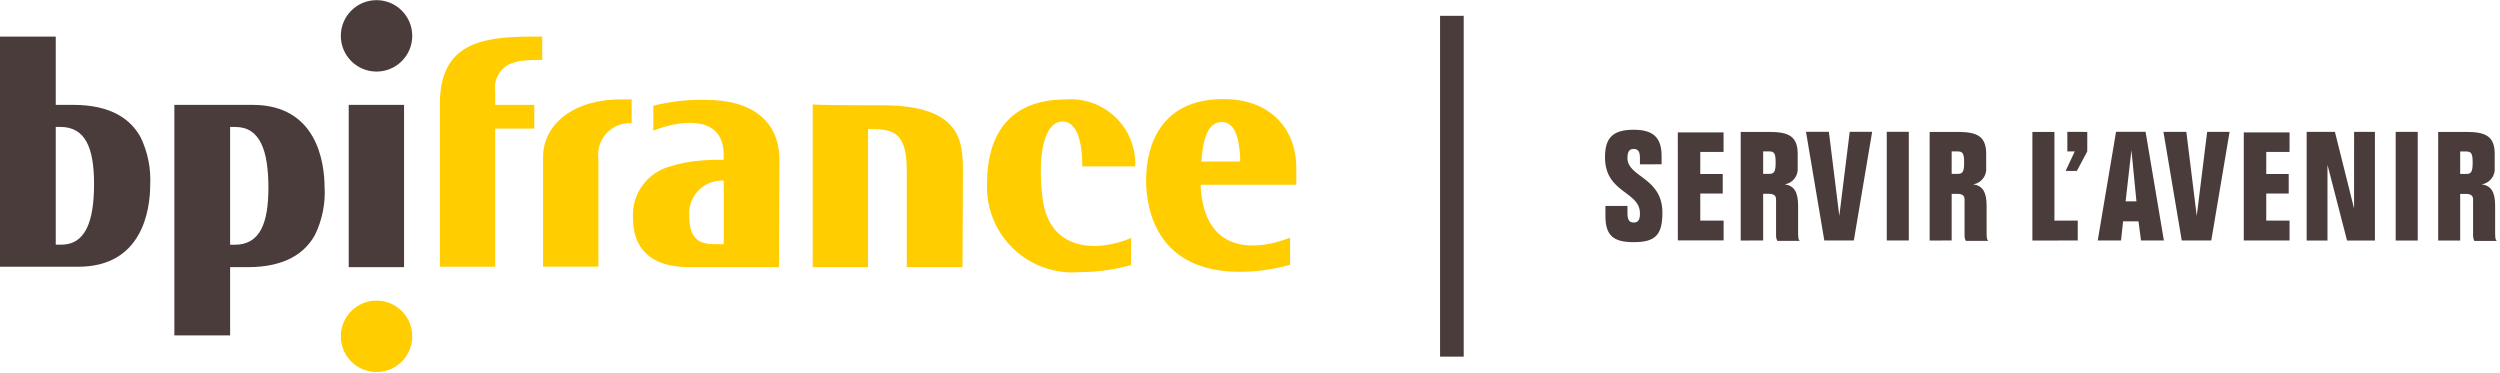
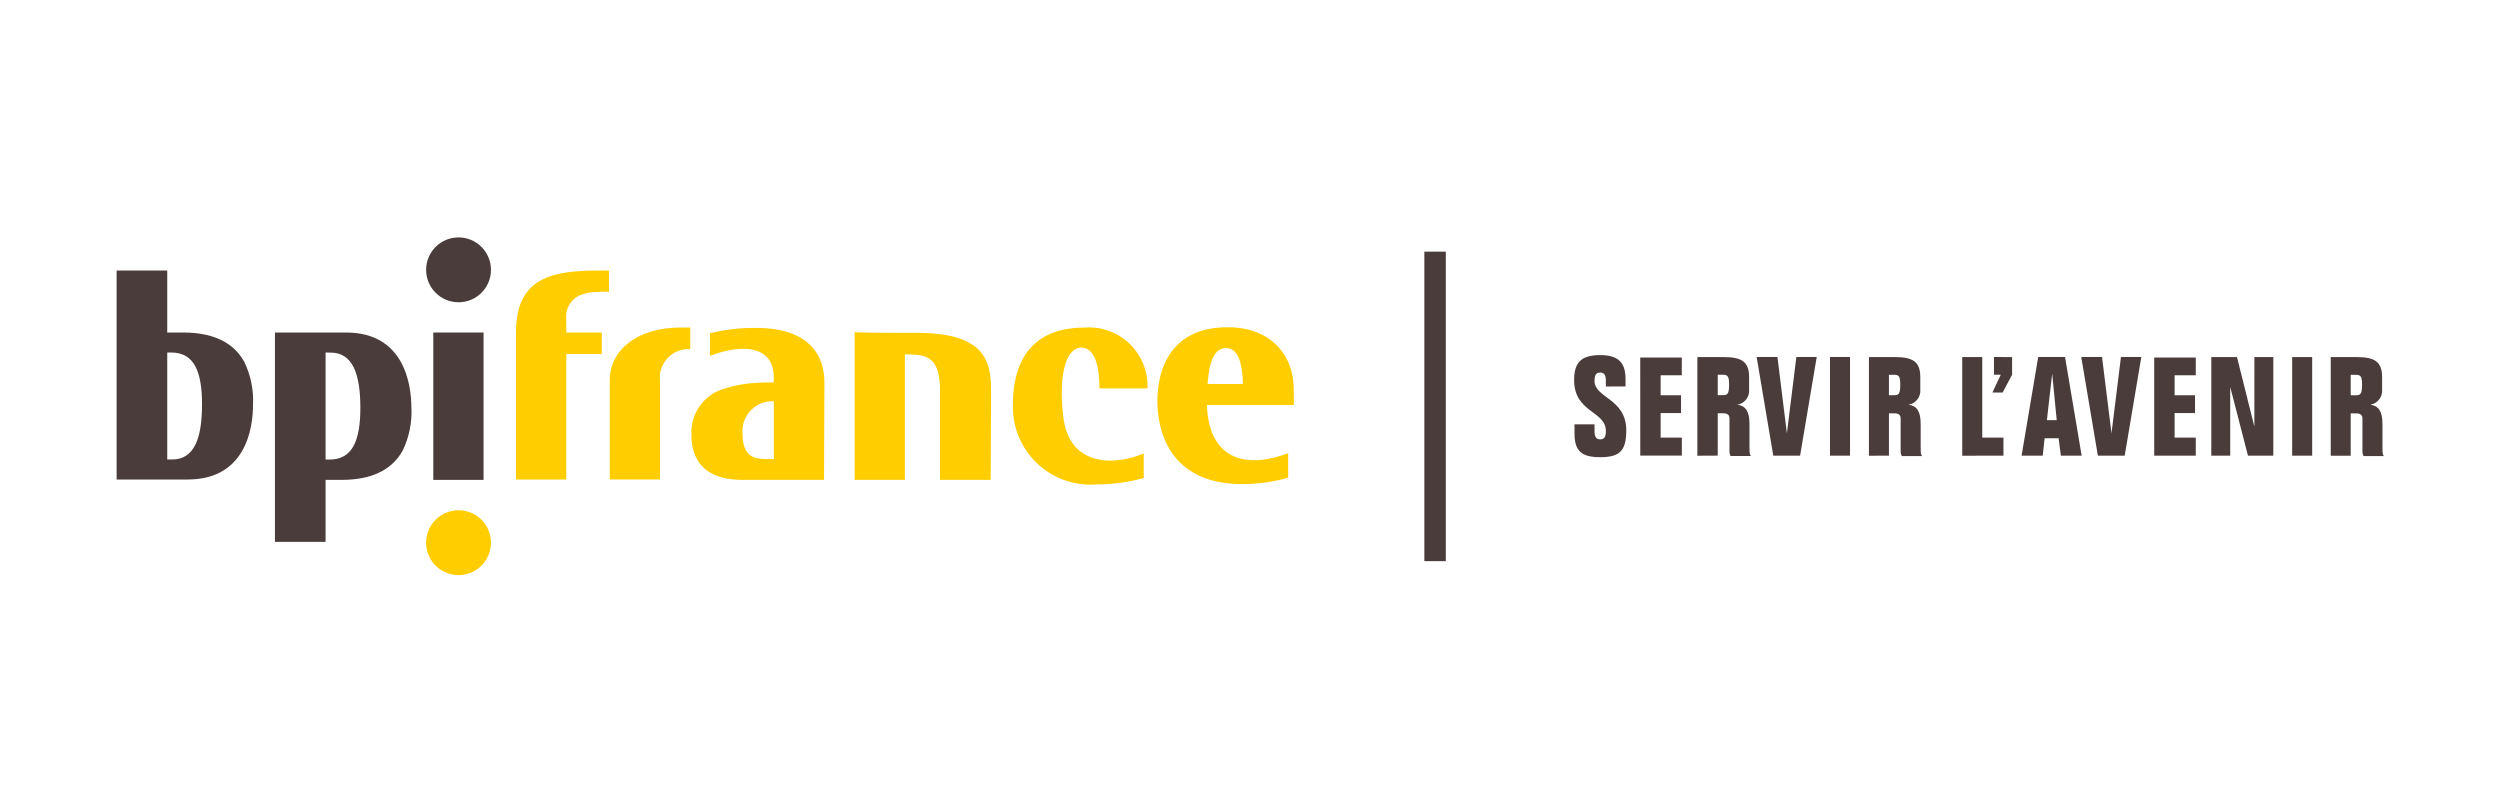
- <svg xmlns="http://www.w3.org/2000/svg" width="168" height="25" viewBox="0 0 168 25">
-   <defs>
-     <style>.a{fill:#4b3c3c}.b{fill:#ffcd00}.c{fill:none;stroke:#4b3c3c;stroke-miterlimit:10;stroke-width:1.589px}</style>
+ <svg xmlns="http://www.w3.org/2000/svg" width="185" height="59.464" viewBox="0 0 185 59.464" version="1.1" id="svg22">
+   <defs id="defs4">
+     <style id="style2">.a{fill:#4b3c3c}.b{fill:#ffcd00}.c{fill:none;stroke:#4b3c3c;stroke-miterlimit:10;stroke-width:1.589px}</style>
  </defs>
-   <path class="a" d="M165.324 10.179h.392c.364 0 .447.14.447.755 0 .643-.112.755-.447.755h-.392zm0 5.984v-3.132h.392c.308 0 .475.112.475.364v2.489a.729.729 0 0 0 .084.308h1.51c-.112-.112-.112-.224-.112-.783v-1.594c0-.923-.28-1.342-.895-1.426a1.041 1.041 0 0 0 .867-1.119v-.923c0-1.174-.587-1.482-1.9-1.482h-1.9v7.3zm-2.852-7.3h-1.482v7.3h1.482zm-4.279 5.145l-1.286-5.145h-1.9v7.3h1.4v-5.089l1.314 5.089h1.874v-7.3h-1.4zm-7.411 2.153h3.076v-1.336h-1.566v-1.818h1.51v-1.314h-1.51v-1.482h1.566V8.897h-3.076zm-2.461-7.3l-.7 5.649-.7-5.649h-1.538l1.23 7.3h1.985l1.23-7.3zm-5.089 1.23l.336 3.44h-.727zm-.7 6.068l.14-1.286h1.035l.168 1.286h1.538l-1.23-7.3h-1.985l-1.23 7.3zm-3.607-7.3v1.314h.5l-.615 1.314h.755l.7-1.314V8.865zm.7 7.3v-1.334h-1.567v-5.96h-1.482v7.3zm-8.473-5.984h.391c.364 0 .447.14.447.755 0 .643-.112.755-.447.755h-.391zm0 5.984v-3.132h.391c.308 0 .475.112.475.364v2.489a.73.73 0 0 0 .084.308h1.51c-.112-.112-.112-.224-.112-.783v-1.59c0-.923-.28-1.342-.895-1.426a1.041 1.041 0 0 0 .867-1.119v-.923c0-1.174-.587-1.482-1.9-1.482h-1.9v7.3zm-2.88-7.3h-1.482v7.3h1.482zm-3.971 0l-.7 5.649-.7-5.649h-1.538l1.23 7.3h1.985l1.23-7.3zm-5.817 1.314h.392c.364 0 .447.14.447.755 0 .643-.112.755-.447.755h-.392zm0 5.984v-3.132h.392c.308 0 .475.112.475.364v2.489a.73.73 0 0 0 .084.308h1.51c-.112-.112-.112-.224-.112-.783v-1.588c0-.923-.28-1.342-.895-1.426a1.041 1.041 0 0 0 .867-1.119v-.923c0-1.174-.587-1.482-1.9-1.482h-1.93v7.3zm-5.733 0h3.076v-1.332h-1.569v-1.818h1.51v-1.314h-1.51v-1.482h1.566V8.897h-3.076zm-1.091-5.117v-.559c0-1.286-.615-1.762-1.874-1.762-1.426 0-1.93.559-1.93 1.846 0 2.433 2.349 2.265 2.349 3.775 0 .419-.112.615-.42.615s-.419-.2-.419-.615v-.5h-1.482v.671c0 1.342.559 1.762 1.9 1.762 1.454 0 1.93-.475 1.93-1.986 0-2.377-2.349-2.377-2.349-3.663 0-.419.112-.615.419-.615s.42.2.42.615v.419z" />
-   <path class="b" d="M71.393 8.165c-1.147 0-1.706 2.041-1.342 5.089.419 3.691 3.719 3.691 5.956 2.741v1.818a13.245 13.245 0 0 1-3.468.475 5.745 5.745 0 0 1-6.208-6.012c0-2.349.839-5.593 5.285-5.593a4.332 4.332 0 0 1 4.67 4.5h-3.555c0-1.622-.336-3.02-1.342-3.02m15.725 4.253h-6.432v.056c.224 4.558 3.607 4.446 6.012 3.5v1.818a12.256 12.256 0 0 1-3.384.475c-5.481 0-6.292-4.055-6.292-6.152 0-2.4 1.035-5.481 5.229-5.453 3.076 0 4.866 1.958 4.866 4.642zm-3.775-1.594v-.224c-.056-1.119-.28-2.4-1.23-2.4-.923 0-1.258 1.091-1.37 2.573v.084h2.6zm-30.99 7.131h-6.015c-2.209 0-3.8-.895-3.8-3.356a3.373 3.373 0 0 1 2.489-3.412 8.823 8.823 0 0 1 2.013-.391c.643-.056 1.175-.056 1.538-.056h.056v-.336c0-2.573-2.573-2.293-4-1.874a7.144 7.144 0 0 0-.727.252V7.102a13.359 13.359 0 0 1 3.524-.391c3.216 0 4.95 1.51 4.95 4.027zm-3.715-1.542v-4.278h-.056a2.208 2.208 0 0 0-2.265 2.349c0 1.734.839 1.9 1.65 1.93z" />
-   <path class="a" d="M27.153 7.047v10.906h-3.719V7.047z" />
-   <path class="b" d="M42.449 8.278a2.122 2.122 0 0 0-2.237 2.4v7.243h-3.719v-7.355c0-2.209 2.041-3.887 5.2-3.887h.755zm-6.012-5.817v1.566c-.364 0-.727 0-1.091.028a3.107 3.107 0 0 0-1.035.224 1.748 1.748 0 0 0-1.035 1.846v.923h2.629v1.594h-2.629v9.284h-3.718V6.991c0-4.055 2.768-4.53 6.152-4.53zm28.244 15.492h-3.747v-6.544c0-2.573-.979-2.713-2.349-2.741h-.252v9.284h-3.719V7.019c.308.028 1.314.056 4.67.056 5.4 0 5.425 2.517 5.425 4.53z" />
-   <path class="a" d="M25.303 4.81a2.4 2.4 0 1 1 2.4-2.4 2.4 2.4 0 0 1-2.4 2.4" />
-   <path class="b" d="M25.303 25a2.4 2.4 0 1 1 2.4-2.4 2.4 2.4 0 0 1-2.4 2.4" />
-   <path class="a" d="M0 17.953V2.461h3.747v4.586h1.175c2.6 0 3.887 1.007 4.53 2.181a6.564 6.564 0 0 1 .643 3.16c0 1.734-.531 5.537-4.838 5.537H0zm6.32-5.593c0-2.377-.559-3.831-2.265-3.831h-.308v7.914h.364c1.65 0 2.209-1.594 2.209-4.083m15.497.252a6.564 6.564 0 0 1-.643 3.16c-.643 1.175-1.93 2.181-4.53 2.181h-1.18v4.586h-3.747V7.047h5.257c4.306 0 4.838 3.831 4.838 5.565m-6.348-4.083v7.918h.308c1.706 0 2.265-1.454 2.265-3.831 0-2.489-.559-4.083-2.209-4.083z" />
-   <path class="c" d="M97.567 1.063v22.903" />
+   <g id="g288" transform="translate(8.629322,17.55871)">
+     <path class="a" d="m 165.324,10.179 h 0.392 c 0.364,0 0.447,0.14 0.447,0.755 0,0.643 -0.112,0.755 -0.447,0.755 h -0.392 z m 0,5.984 v -3.132 h 0.392 c 0.308,0 0.475,0.112 0.475,0.364 v 2.489 a 0.729,0.729 0 0 0 0.084,0.308 h 1.51 c -0.112,-0.112 -0.112,-0.224 -0.112,-0.783 v -1.594 c 0,-0.923 -0.28,-1.342 -0.895,-1.426 a 1.041,1.041 0 0 0 0.867,-1.119 v -0.923 c 0,-1.174 -0.587,-1.482 -1.9,-1.482 h -1.9 v 7.3 z m -2.852,-7.3 h -1.482 v 7.3 h 1.482 z m -4.279,5.145 -1.286,-5.145 h -1.9 v 7.3 h 1.4 v -5.089 l 1.314,5.089 h 1.874 v -7.3 h -1.4 z m -7.411,2.153 h 3.076 v -1.336 h -1.566 v -1.818 h 1.51 v -1.314 h -1.51 v -1.482 h 1.566 V 8.897 h -3.076 z m -2.461,-7.3 -0.7,5.649 -0.7,-5.649 h -1.538 l 1.23,7.3 h 1.985 l 1.23,-7.3 z m -5.089,1.23 0.336,3.44 h -0.727 z m -0.7,6.068 0.14,-1.286 h 1.035 l 0.168,1.286 h 1.538 l -1.23,-7.3 h -1.985 l -1.23,7.3 z m -3.607,-7.3 v 1.314 h 0.5 l -0.615,1.314 h 0.755 l 0.7,-1.314 V 8.865 Z m 0.7,7.3 v -1.334 h -1.567 v -5.96 h -1.482 v 7.3 z m -8.473,-5.984 h 0.391 c 0.364,0 0.447,0.14 0.447,0.755 0,0.643 -0.112,0.755 -0.447,0.755 h -0.391 z m 0,5.984 v -3.132 h 0.391 c 0.308,0 0.475,0.112 0.475,0.364 v 2.489 a 0.73,0.73 0 0 0 0.084,0.308 h 1.51 C 133.5,16.076 133.5,15.964 133.5,15.405 v -1.59 c 0,-0.923 -0.28,-1.342 -0.895,-1.426 a 1.041,1.041 0 0 0 0.867,-1.119 v -0.923 c 0,-1.174 -0.587,-1.482 -1.9,-1.482 h -1.9 v 7.3 z m -2.88,-7.3 h -1.482 v 7.3 h 1.482 z m -3.971,0 -0.7,5.649 -0.7,-5.649 h -1.538 l 1.23,7.3 h 1.985 l 1.23,-7.3 z m -5.817,1.314 h 0.392 c 0.364,0 0.447,0.14 0.447,0.755 0,0.643 -0.112,0.755 -0.447,0.755 h -0.392 z m 0,5.984 v -3.132 h 0.392 c 0.308,0 0.475,0.112 0.475,0.364 v 2.489 a 0.73,0.73 0 0 0 0.084,0.308 h 1.51 c -0.112,-0.112 -0.112,-0.224 -0.112,-0.783 v -1.588 c 0,-0.923 -0.28,-1.342 -0.895,-1.426 a 1.041,1.041 0 0 0 0.867,-1.119 v -0.923 c 0,-1.174 -0.587,-1.482 -1.9,-1.482 h -1.93 v 7.3 z m -5.733,0 h 3.076 v -1.332 h -1.569 v -1.818 h 1.51 v -1.314 h -1.51 v -1.482 h 1.566 V 8.897 h -3.076 z M 111.66,11.04 v -0.559 c 0,-1.286 -0.615,-1.762 -1.874,-1.762 -1.426,0 -1.93,0.559 -1.93,1.846 0,2.433 2.349,2.265 2.349,3.775 0,0.419 -0.112,0.615 -0.42,0.615 -0.308,0 -0.419,-0.2 -0.419,-0.615 v -0.5 h -1.482 v 0.671 c 0,1.342 0.559,1.762 1.9,1.762 1.454,0 1.93,-0.475 1.93,-1.986 0,-2.377 -2.349,-2.377 -2.349,-3.663 0,-0.419 0.112,-0.615 0.419,-0.615 0.307,0 0.42,0.2 0.42,0.615 v 0.419 z" id="path6" />
+     <path class="b" d="m 71.393,8.165 c -1.147,0 -1.706,2.041 -1.342,5.089 0.419,3.691 3.719,3.691 5.956,2.741 v 1.818 a 13.245,13.245 0 0 1 -3.468,0.475 5.745,5.745 0 0 1 -6.208,-6.012 c 0,-2.349 0.839,-5.593 5.285,-5.593 a 4.332,4.332 0 0 1 4.67,4.5 h -3.555 c 0,-1.622 -0.336,-3.02 -1.342,-3.02 m 15.725,4.253 h -6.432 v 0.056 c 0.224,4.558 3.607,4.446 6.012,3.5 v 1.818 a 12.256,12.256 0 0 1 -3.384,0.475 c -5.481,0 -6.292,-4.055 -6.292,-6.152 0,-2.4 1.035,-5.481 5.229,-5.453 3.076,0 4.866,1.958 4.866,4.642 z m -3.775,-1.594 v -0.224 c -0.056,-1.119 -0.28,-2.4 -1.23,-2.4 -0.923,0 -1.258,1.091 -1.37,2.573 v 0.084 h 2.6 z m -30.99,7.131 h -6.015 c -2.209,0 -3.8,-0.895 -3.8,-3.356 a 3.373,3.373 0 0 1 2.489,-3.412 8.823,8.823 0 0 1 2.013,-0.391 c 0.643,-0.056 1.175,-0.056 1.538,-0.056 h 0.056 v -0.336 c 0,-2.573 -2.573,-2.293 -4,-1.874 A 7.144,7.144 0 0 0 43.903,8.78 V 7.102 a 13.359,13.359 0 0 1 3.524,-0.391 c 3.216,0 4.95,1.51 4.95,4.027 z m -3.715,-1.542 v -4.278 h -0.056 a 2.208,2.208 0 0 0 -2.265,2.349 c 0,1.734 0.839,1.9 1.65,1.93 z" id="path8" />
+     <path class="a" d="M 27.153,7.047 V 17.953 H 23.434 V 7.047 Z" id="path10" />
+     <path class="b" d="m 42.449,8.278 a 2.122,2.122 0 0 0 -2.237,2.4 v 7.243 h -3.719 v -7.355 c 0,-2.209 2.041,-3.887 5.2,-3.887 h 0.755 z M 36.437,2.461 v 1.566 c -0.364,0 -0.727,0 -1.091,0.028 a 3.107,3.107 0 0 0 -1.035,0.224 1.748,1.748 0 0 0 -1.035,1.846 v 0.923 h 2.629 v 1.594 h -2.629 v 9.284 H 29.558 V 6.991 c 0,-4.055 2.768,-4.53 6.152,-4.53 z m 28.244,15.492 h -3.747 v -6.544 c 0,-2.573 -0.979,-2.713 -2.349,-2.741 h -0.252 v 9.284 H 54.614 V 7.019 c 0.308,0.028 1.314,0.056 4.67,0.056 5.4,0 5.425,2.517 5.425,4.53 z" id="path12" />
+     <path class="a" d="m 25.303,4.81 a 2.4,2.4 0 1 1 2.4,-2.4 2.4,2.4 0 0 1 -2.4,2.4" id="path14" />
+     <path class="b" d="m 25.303,25 a 2.4,2.4 0 1 1 2.4,-2.4 2.4,2.4 0 0 1 -2.4,2.4" id="path16" />
+     <path class="a" d="M 0,17.953 V 2.461 h 3.747 v 4.586 h 1.175 c 2.6,0 3.887,1.007 4.53,2.181 a 6.564,6.564 0 0 1 0.643,3.16 c 0,1.734 -0.531,5.537 -4.838,5.537 H 0 Z M 6.32,12.36 C 6.32,9.983 5.761,8.529 4.055,8.529 H 3.747 v 7.914 h 0.364 c 1.65,0 2.209,-1.594 2.209,-4.083 m 15.497,0.252 a 6.564,6.564 0 0 1 -0.643,3.16 c -0.643,1.175 -1.93,2.181 -4.53,2.181 h -1.18 v 4.586 H 11.717 V 7.047 h 5.257 c 4.306,0 4.838,3.831 4.838,5.565 M 15.464,8.529 v 7.918 h 0.308 c 1.706,0 2.265,-1.454 2.265,-3.831 0,-2.489 -0.559,-4.083 -2.209,-4.083 z" id="path18" />
+     <path class="c" d="M 97.567,1.063 V 23.966" id="path20" />
+   </g>
</svg>
